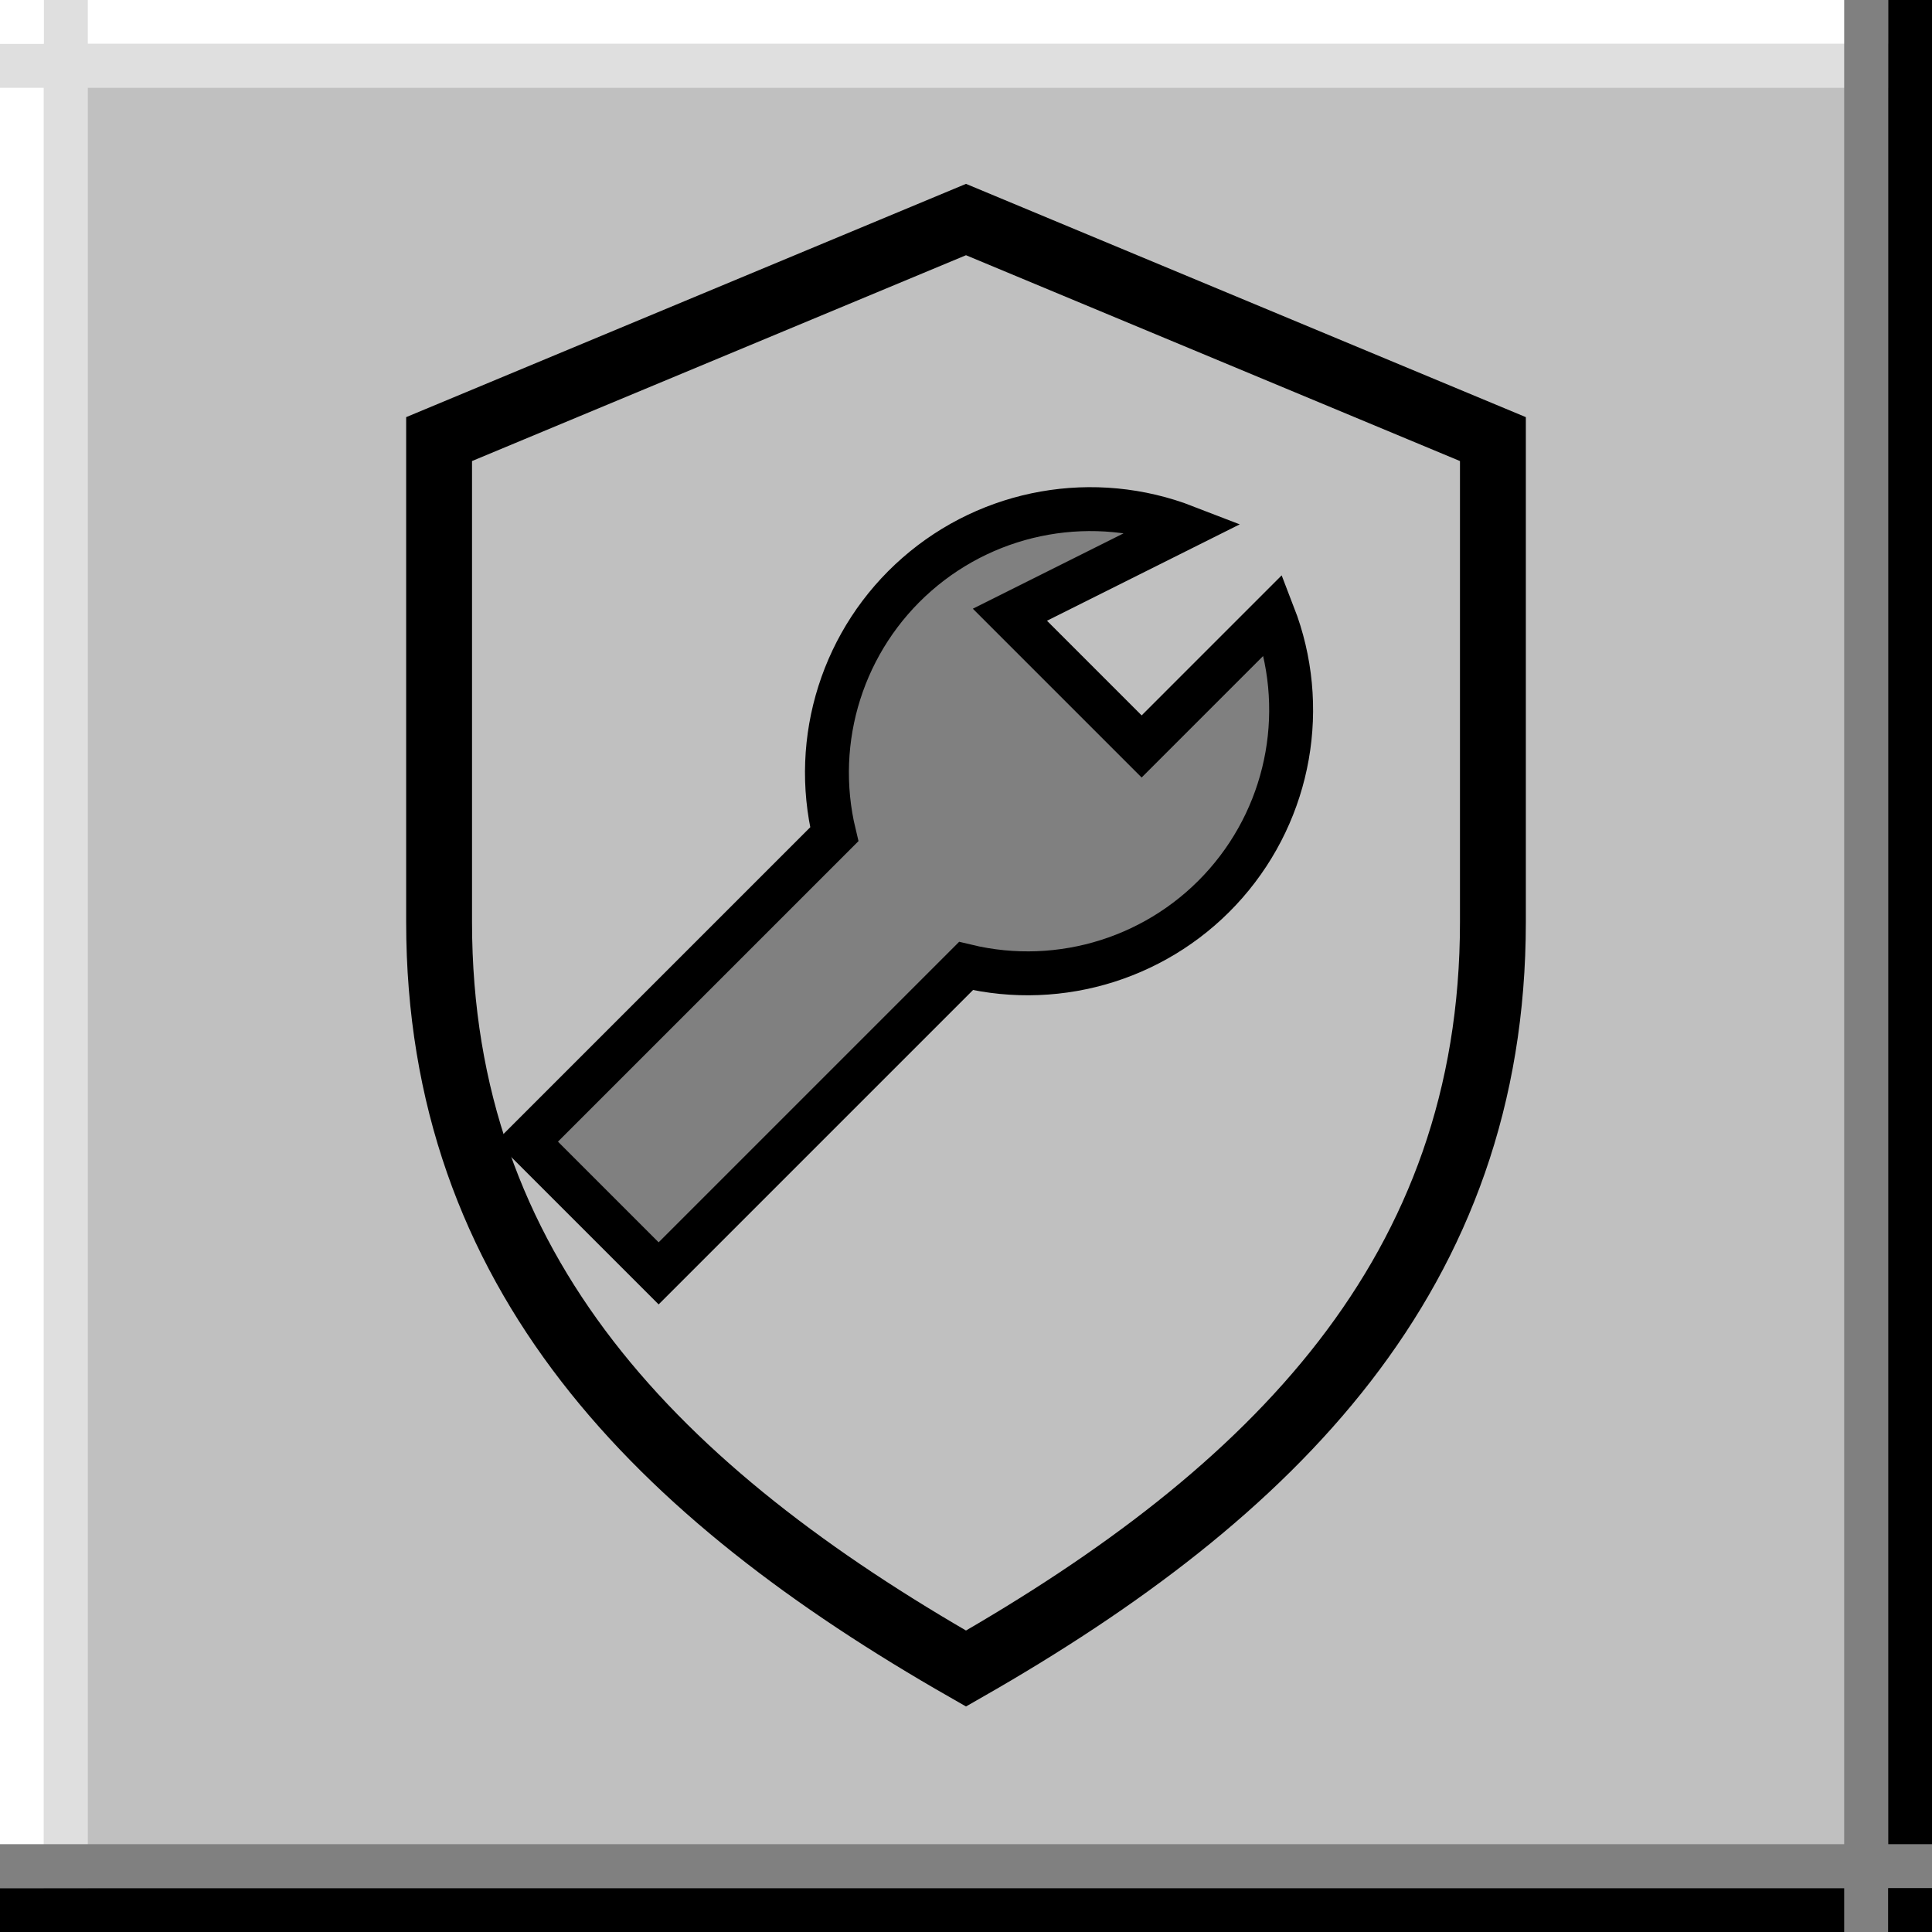
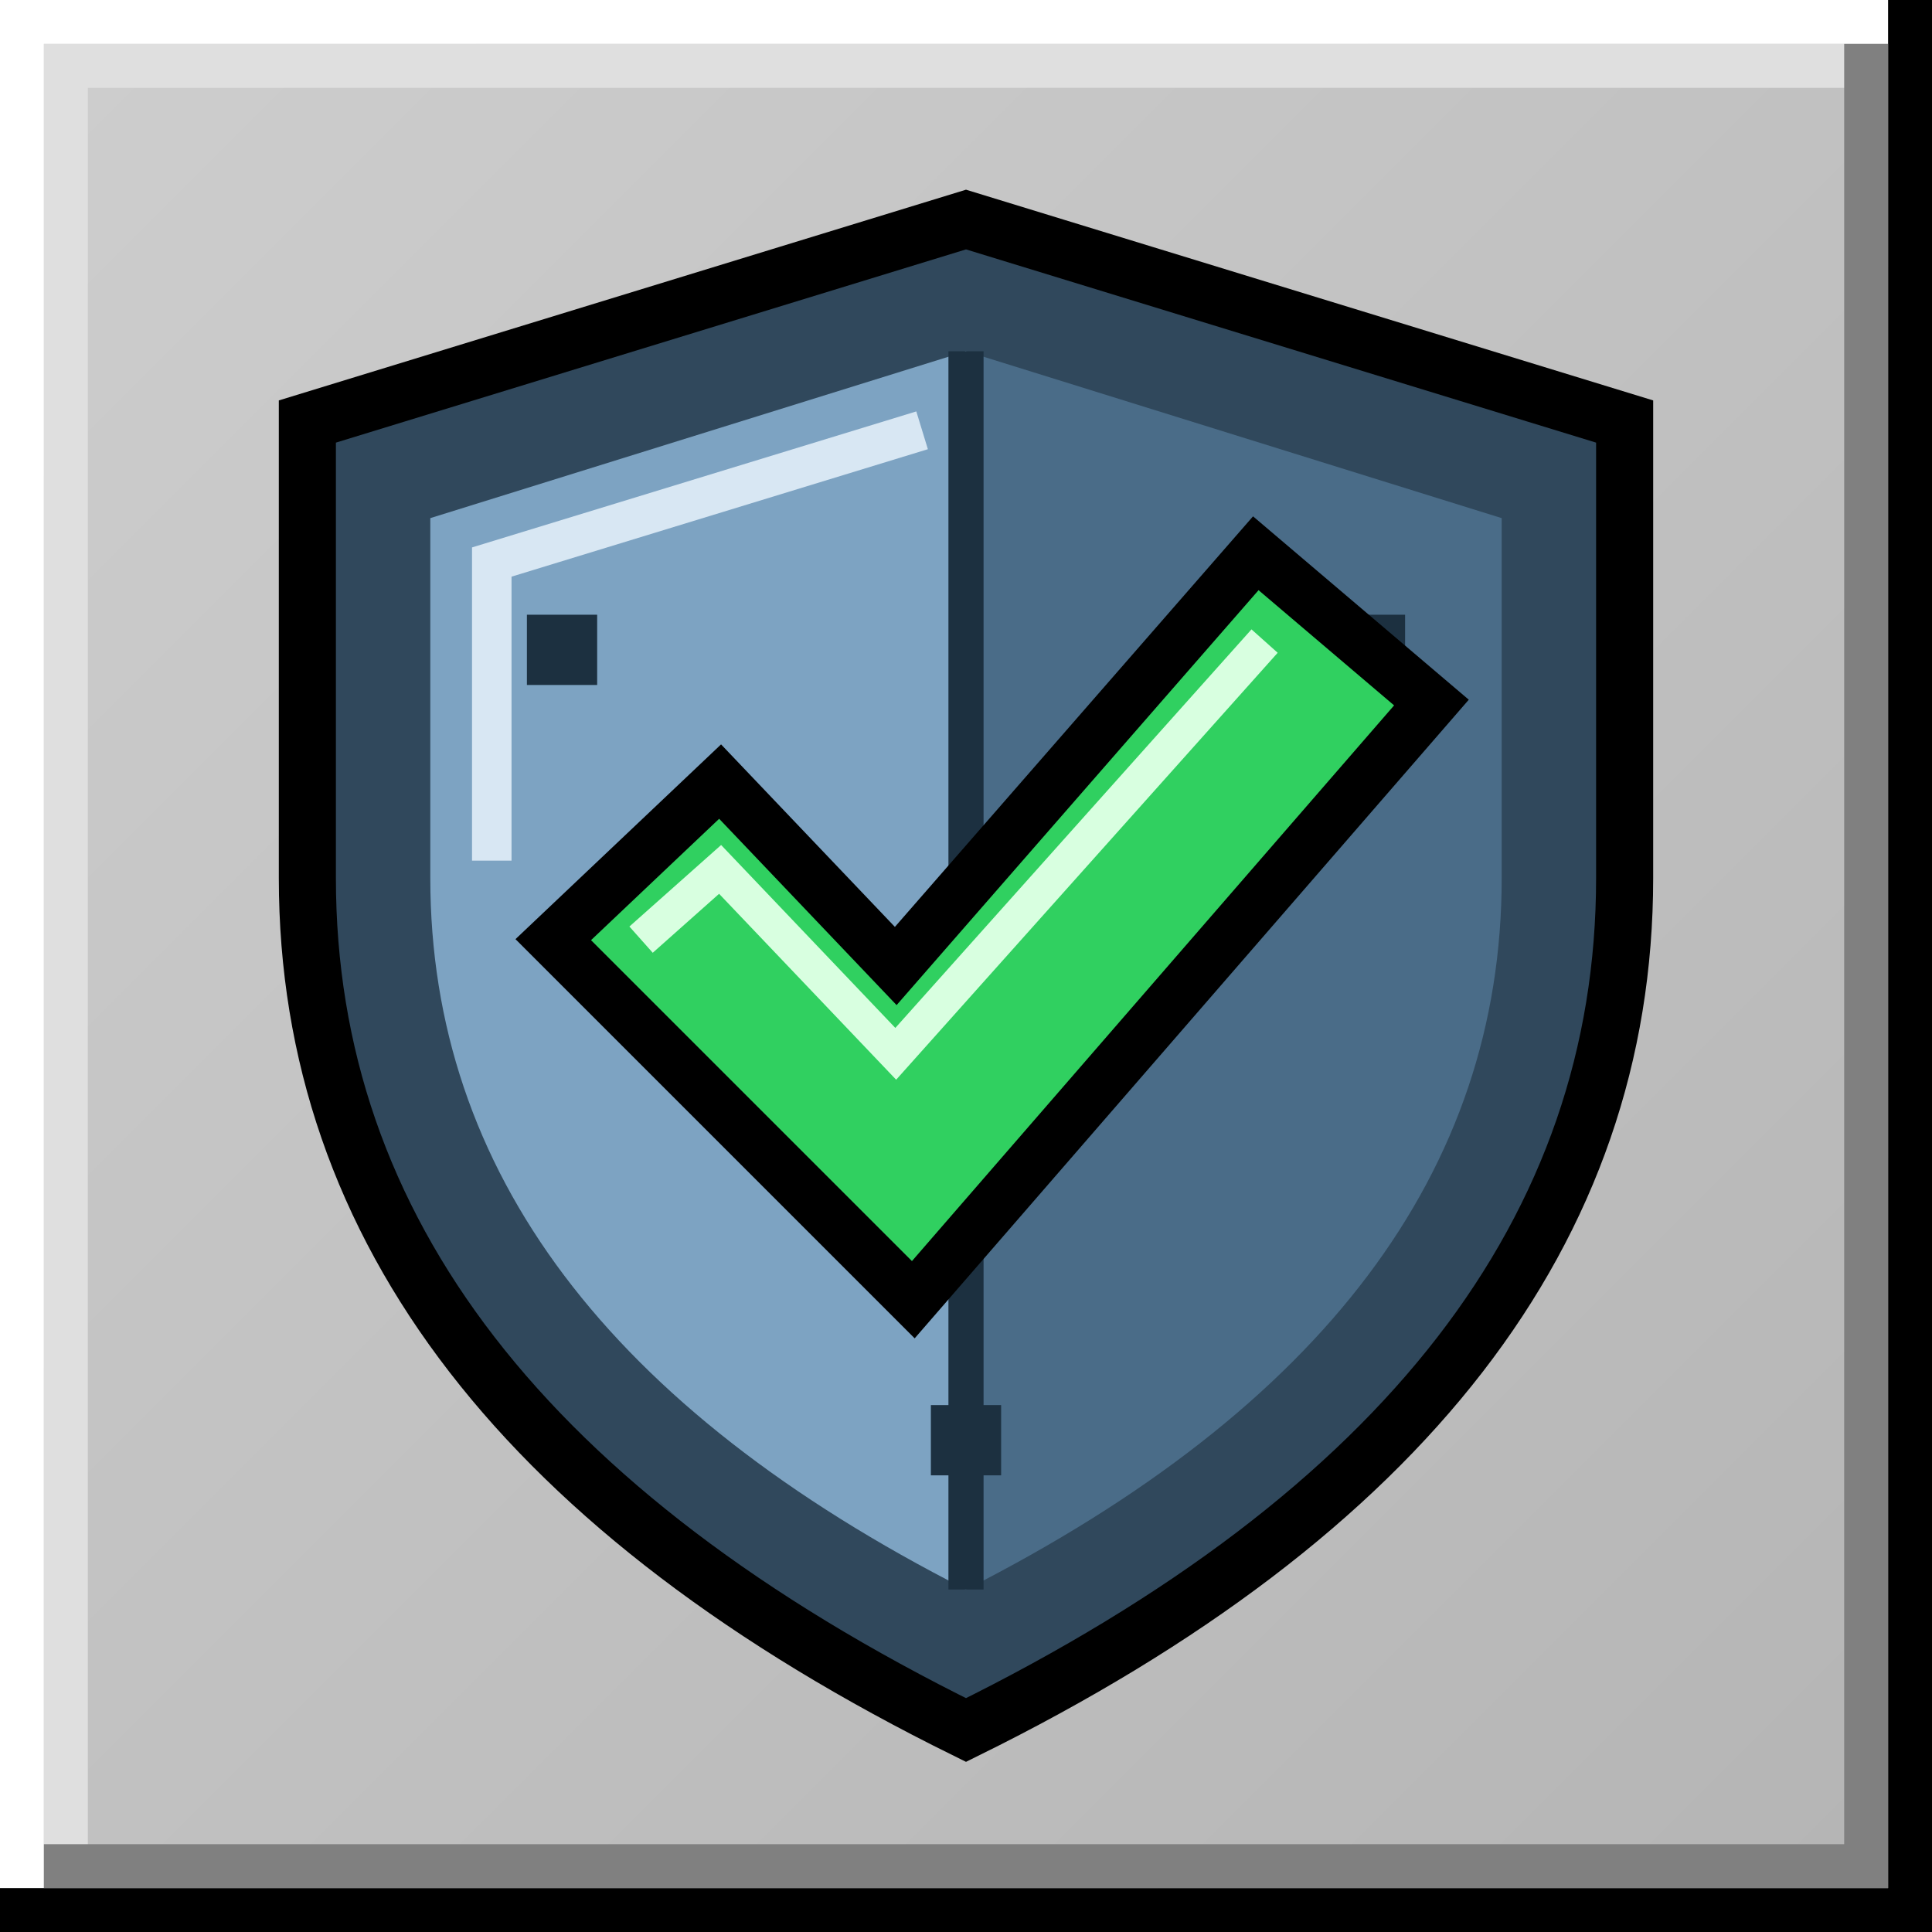
<svg xmlns="http://www.w3.org/2000/svg" viewBox="0 0 44 44">
-   <rect x="0.5" y="0.5" width="43" height="43" fill="#c0c0c0" />
-   <rect x="0" y="0" width="44" height="1" fill="#ffffff" />
-   <rect x="0" y="0" width="1" height="44" fill="#ffffff" />
-   <rect x="0" y="1" width="44" height="1" fill="#dfdfdf" />
-   <rect x="1" y="0" width="1" height="44" fill="#dfdfdf" />
-   <rect x="0" y="43" width="44" height="1" fill="#000000" />
-   <rect x="43" y="0" width="1" height="44" fill="#000000" />
-   <rect x="0" y="42" width="44" height="1" fill="#808080" />
-   <rect x="42" y="0" width="1" height="44" fill="#808080" />
-   <path d="M22 5 34 10v11c0 8-5 13-12 17-7-4-12-9-12-17V10z" fill="#c0c0c0" stroke="#000000" stroke-width="1.5" />
-   <g fill="#808080" stroke="#000000" stroke-width="1">
-     <path d="M27 12a6 6 0 0 0-8 7l-7 7 3 3 7-7a6 6 0 0 0 7-8l-3 3-3-3z" />
+   <defs>
+     <linearGradient id="ff" x1="0" y1="0" x2="44" y2="44" gradientUnits="userSpaceOnUse">
+       <stop offset="0" stop-color="#cecece" />
+       <stop offset="1" stop-color="#b4b4b4" />
+     </linearGradient>
+   </defs>
+   <rect x="0" y="0" width="44" height="44" fill="url(#ff)" />
+   <path d="M0 0 H44 V1 H1 V44 H0 Z" fill="#ffffff" />
+   <path d="M1 1 H43 V2 H2 V43 H1 Z" fill="#dfdfdf" />
+   <path d="M44 0 V44 H0 V43 H43 V0 Z" fill="#000000" />
+   <path d="M43 1 V43 H1 V42 H42 V1 Z" fill="#808080" />
+   <path d="M22 5 L37 9.6 V20 Q37 32 22 39.4 Q7 32 7 20 V9.6 Z" fill="#30485c" stroke="#000000" stroke-width="1.3" stroke-linejoin="miter" />
+   <path d="M22 8 L34.2 11.8 V20 Q34.2 30 22 36.2 Z" fill="#4a6c88" />
+   <path d="M22 8 L9.8 11.8 V20 Q9.8 30 22 36.2 Z" fill="#7da3c2" />
+   <path d="M22 8 V36.2" stroke="#1c3040" stroke-width="0.8" />
+   <path d="M11.2 19.6 V12.8 L21 9.8" fill="none" stroke="#e2eef8" stroke-width="0.9" opacity="0.9" />
+   <g fill="#1c3040">
+     <rect x="12" y="14" width="1.6" height="1.6" />
+     <rect x="30.4" y="14" width="1.6" height="1.6" />
+     <rect x="21.2" y="32" width="1.6" height="1.6" />
  </g>
+   <polygon points="12.6,21.4 16.4,17.8 20.4,22 28.6,12.6 32.6,16 20.8,29.6" fill="#30d060" stroke="#000000" stroke-width="1.2" stroke-linejoin="miter" />
+   <path d="M14.6 21.4 L16.4 19.8 L20.4 24 L28.8 14.6" fill="none" stroke="#d8ffe0" stroke-width="0.8" />
</svg>
